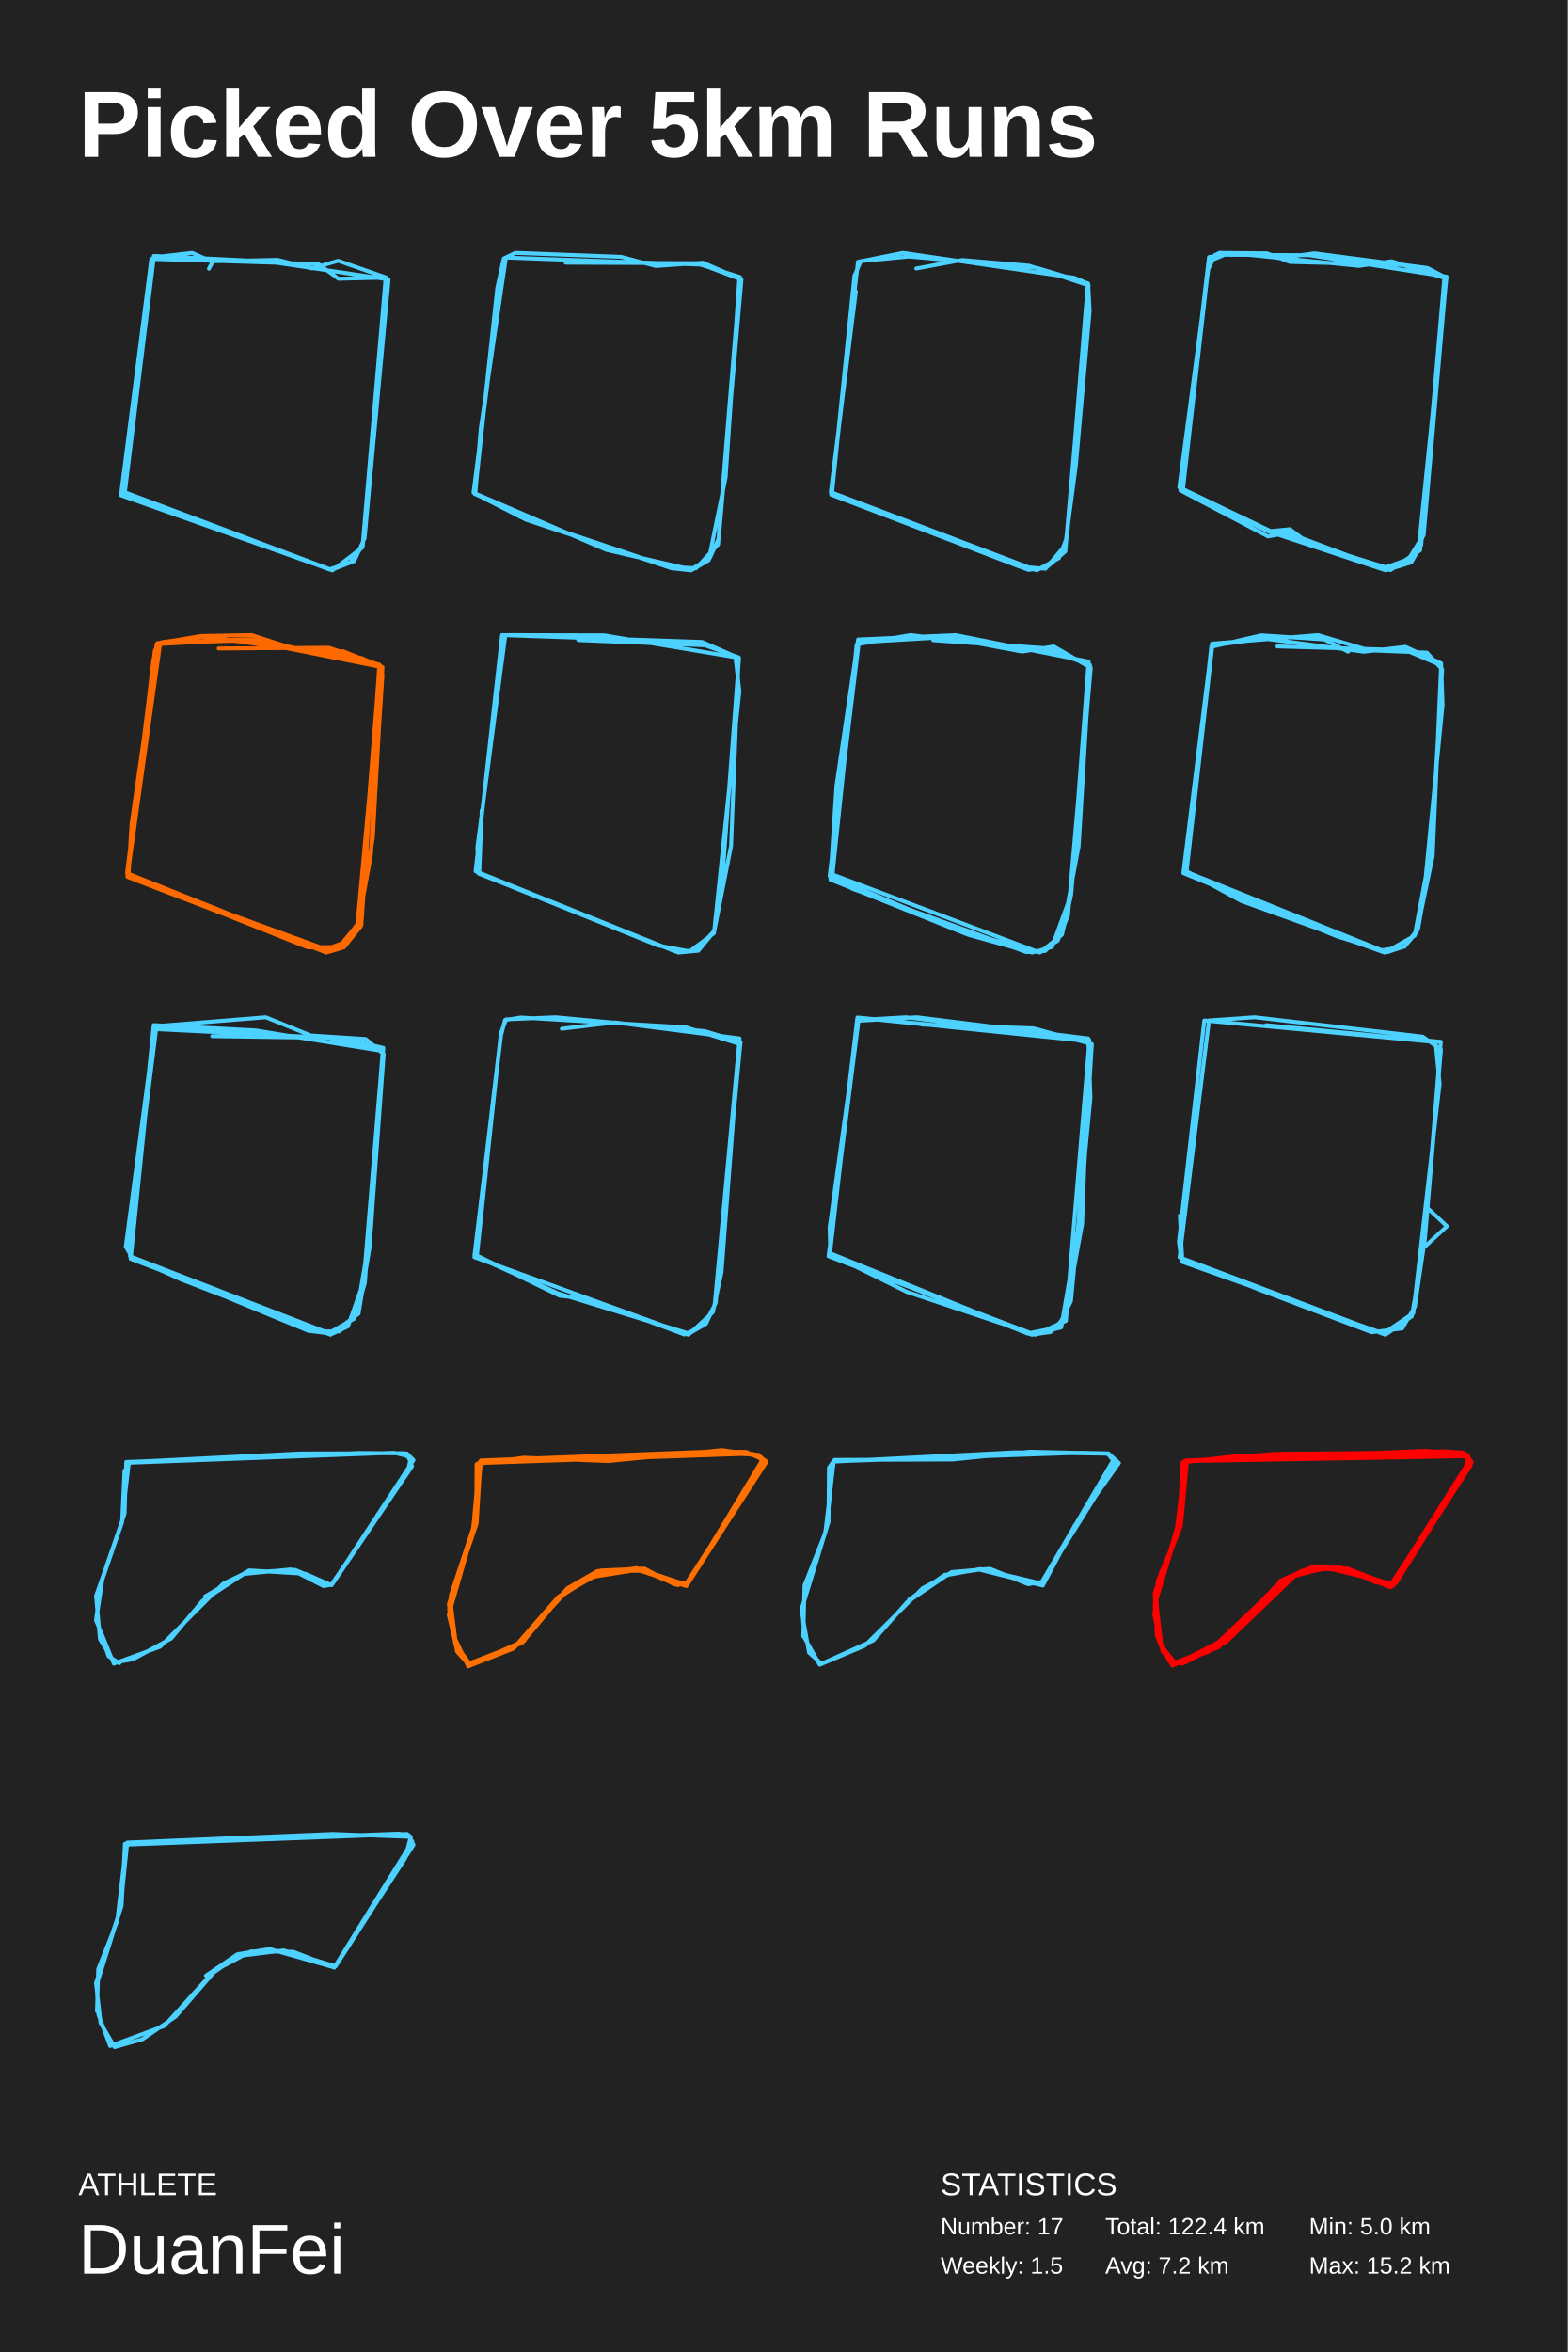
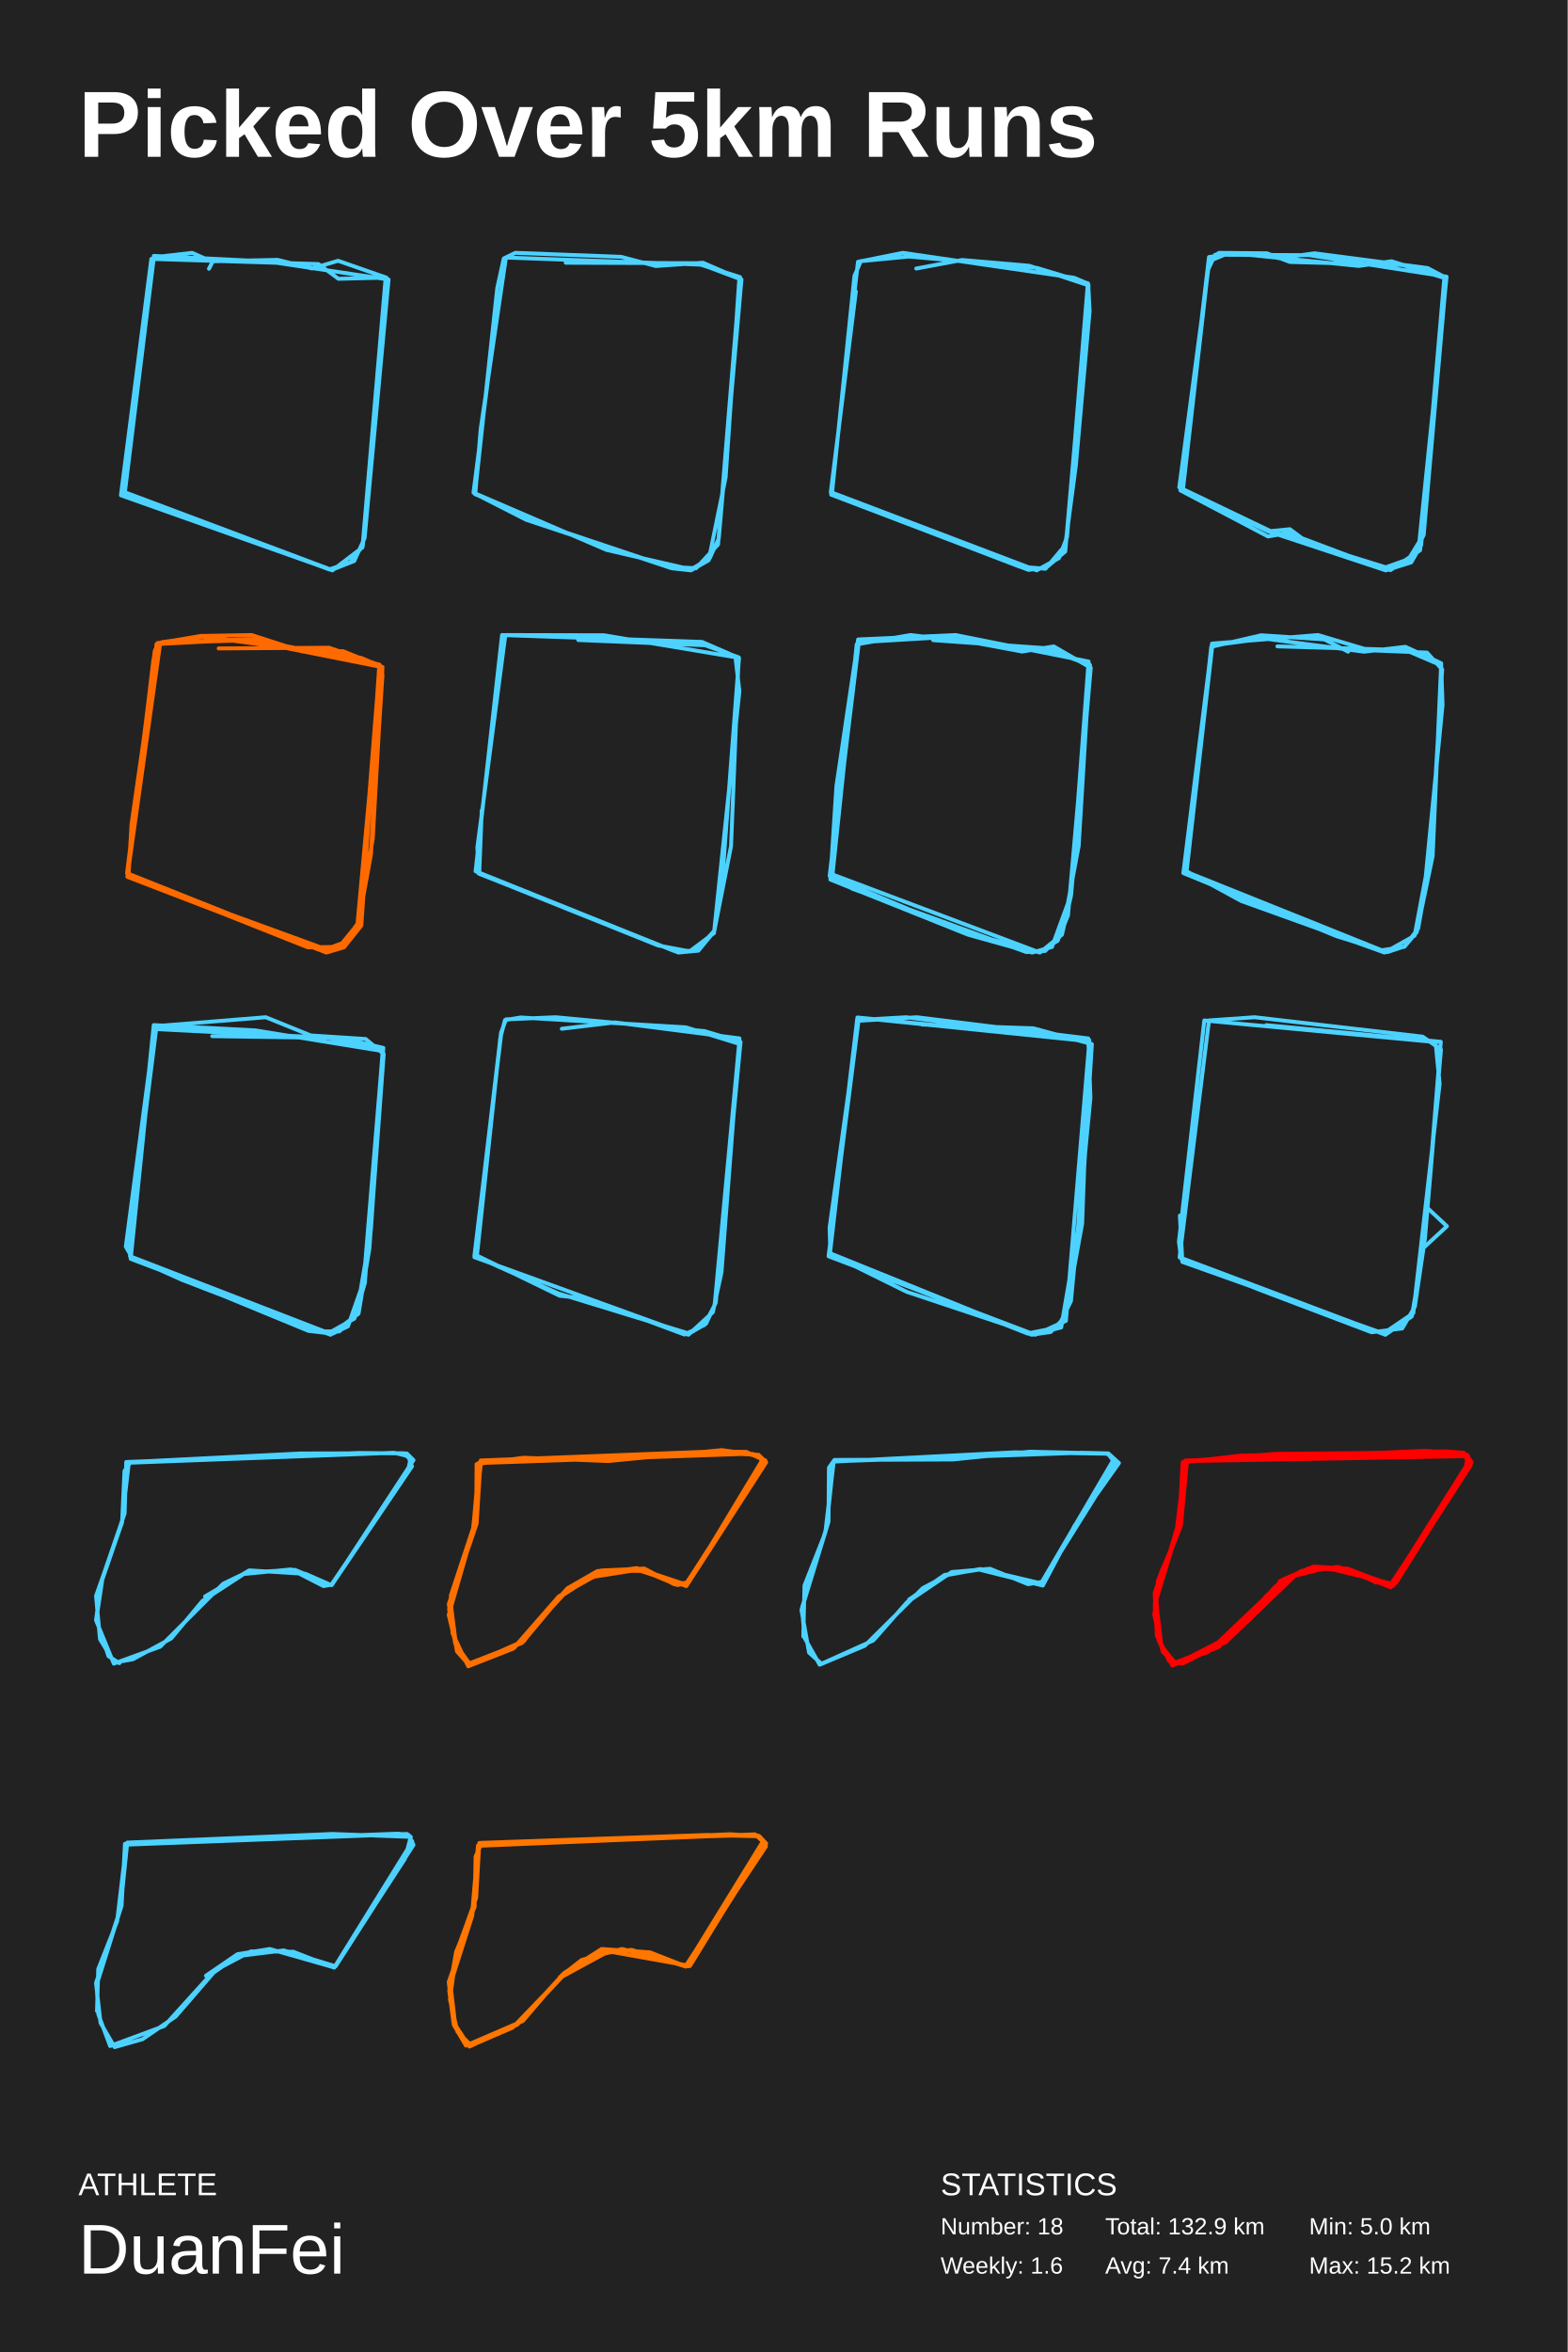
<svg xmlns="http://www.w3.org/2000/svg" baseProfile="full" height="300mm" version="1.1" viewBox="0,0,200,300" width="200mm">
  <defs />
  <rect fill="#222222" height="300" width="200" x="0" y="0" />
  <text fill="#FFFFFF" style="font-size:12px; font-family:Arial; font-weight:bold;" x="10" y="20">Picked Over 5km Runs</text>
  <text fill="#FFFFFF" style="font-size:4px; font-family:Arial" x="10" y="280">ATHLETE</text>
  <text fill="#FFFFFF" style="font-size:9px; font-family:Arial" x="10" y="290">DuanFei</text>
  <text fill="#FFFFFF" style="font-size:4px; font-family:Arial" x="120" y="280">STATISTICS</text>
-   <text fill="#FFFFFF" style="font-size:3px; font-family:Arial" x="120" y="285">Number: 17</text>
-   <text fill="#FFFFFF" style="font-size:3px; font-family:Arial" x="120" y="290">Weekly: 1.5</text>
-   <text fill="#FFFFFF" style="font-size:3px; font-family:Arial" x="141" y="285">Total: 122.4 km</text>
-   <text fill="#FFFFFF" style="font-size:3px; font-family:Arial" x="141" y="290">Avg: 7.2 km</text>
+   <text fill="#FFFFFF" style="font-size:3px; font-family:Arial" x="120" y="285">Number: 18</text>
+   <text fill="#FFFFFF" style="font-size:3px; font-family:Arial" x="120" y="290">Weekly: 1.6</text>
+   <text fill="#FFFFFF" style="font-size:3px; font-family:Arial" x="141" y="285">Total: 132.9 km</text>
+   <text fill="#FFFFFF" style="font-size:3px; font-family:Arial" x="141" y="290">Avg: 7.4 km</text>
  <text fill="#FFFFFF" style="font-size:3px; font-family:Arial" x="167" y="285">Min: 5.0 km</text>
  <text fill="#FFFFFF" style="font-size:3px; font-family:Arial" x="167" y="290">Max: 15.2 km</text>
  <polyline fill="none" points="26.657,34.278 27.159,33.324 35.421,33.145 39.803,34.248 43.136,33.264 49.207,35.382 46.24,69.827 42.405,72.75 15.428,63.177 19.308,33.025 40.625,33.682 43.181,35.56 49.298,35.411 46.285,69.619 44.688,71.736 41.994,72.631 15.748,62.789 19.628,32.638 34.189,33.354 49.572,35.65 46.513,68.635 45.19,71.557 42.314,72.69 15.93,62.789 19.628,32.817 24.512,32.25 26.612,33.175" stroke="#4dd2ff" stroke-linecap="round" stroke-linejoin="round" stroke-width="0.5" />
  <polyline fill="none" points="72.17,33.511 89.034,33.571 94.318,35.553 92.572,60.892 90.412,71.459 88.161,72.75 85.679,72.48 67.115,66.295 60.636,62.993 61.325,54.737 64.542,32.85 89.355,33.751 94.41,35.342 91.607,69.448 88.804,72.48 85.266,72.3 70.837,67.466 60.59,63.023 63.439,36.753 64.266,32.971 65.737,32.25 79.246,32.76 83.657,33.931 89.677,33.511 94.594,35.643 91.699,68.667 90.55,71.189 88.161,72.63 77.362,70.138 60.406,62.843 62.888,43.509" stroke="#4dd2ff" stroke-linecap="round" stroke-linejoin="round" stroke-width="0.5" />
  <polyline fill="none" points="116.891,34.252 122.748,33.162 131.307,33.898 138.875,36.4 135.902,70.337 133.515,72.367 131.217,72.691 106.035,63.096 109.458,33.398 115.18,32.25 137.028,35.429 138.83,36.194 139.01,39.697 137.254,59.358 135.902,69.542 133.379,72.544 130.091,72.279 106.125,63.096 109.008,35.193 109.819,33.31 115.945,32.721 132.253,34.163 138.785,36.135 136.127,68.512 135.091,71.19 132.253,72.75 105.99,62.772 109.188,37.166" stroke="#4dd2ff" stroke-linecap="round" stroke-linejoin="round" stroke-width="0.5" />
  <polyline fill="none" points="163.095,32.936 167.705,32.31 182.13,34.189 184.275,35.322 181.308,69.529 180.03,71.736 176.789,72.75 161.771,67.77 150.908,62.521 154.24,33.324 156.796,32.25 173.366,33.92 177.519,33.324 184.503,35.471 181.628,68.247 179.802,71.706 176.835,72.69 164.328,67.978 161.771,68.426 150.588,62.551 154.285,33.115 155.518,32.25 161.634,32.31 164.556,33.413 178.934,33.801 184.503,35.531 181.171,70.185 177.382,72.72 166.929,69.261 164.556,67.501 162.091,67.74 150.451,62.163 154.148,34.338 155.016,32.489 167.021,32.548 184.549,35.292 181.08,69.082 179.71,71.319 176.789,72.362 162.137,67.8 150.725,62.431 154.24,32.787 155.883,32.548" stroke="#4dd2ff" stroke-linecap="round" stroke-linejoin="round" stroke-width="0.5" />
  <polyline fill="none" points="27.895,82.707 41.975,82.62 48.44,84.819 45.827,117.624 44.41,120.054 41.71,121.124 16.25,111.838 19.97,82.157 29.356,81.665 46.093,83.922 48.572,84.992 48.794,86.063 47.288,109.177 45.694,117.942 44.233,120.198 42.551,121.124 39.053,120.603 16.383,111.896 16.782,105.127 20.102,82.013 31.526,81.665 48.528,85.05 47.333,108.887 45.65,117.855 43.259,120.777 39.274,120.835 16.295,111.694 19.571,84.153 20.501,81.955 31.969,81.521 48.395,84.761 46.093,118.058 43.879,120.835 41.621,121.5 16.206,111.375 19.748,82.996 20.501,81.984 25.637,81.116 32.102,81.0 38.566,83.083 43.746,83.054 48.794,85.079 47.554,106.949 45.739,117.653 43.481,120.748 40.647,121.124 16.339,111.433 19.793,82.88 20.722,81.897 25.814,81.203 44.588,83.546 48.617,85.05 45.606,117.913 44.41,120.025 41.444,121.124 16.25,111.809 20.412,82.215" stroke="#ff6a00" stroke-linecap="round" stroke-linejoin="round" stroke-width="0.5" />
  <polyline fill="none" points="73.773,81.635 89.93,82.301 94.235,83.843 93.263,107.92 91.134,118.717 88.773,121.288 85.902,121.258 60.672,111.126 64.052,81.0 89.56,81.877 93.819,83.722 94.328,88.169 91.087,119.02 87.986,121.349 83.958,120.593 61.042,111.398 60.904,108.071 64.468,81.0 77.06,81.03 94.282,83.904 92.013,113.908 91.087,118.838 89.097,121.258 86.55,121.5 61.135,111.458 61.459,103.353" stroke="#4dd2ff" stroke-linecap="round" stroke-linejoin="round" stroke-width="0.5" />
  <polyline fill="none" points="119.051,81.652 133.981,82.72 139.018,84.766 137.611,107.921 135.524,119.039 133.346,121.292 130.94,121.441 108.705,113.347 105.982,111.509 109.567,81.919 120.549,81.267 130.396,83.105 134.435,82.453 139.154,85.181 136.658,114.088 134.208,120.788 131.667,121.5 123.498,119.217 105.937,112.191 106.708,100.272 109.476,81.563 121.91,81.0 138.882,84.38 136.613,114.355 135.478,119.217 132.665,121.5 106.209,111.538 109.295,82.186 116.147,81.0 134.616,83.194 139.063,84.825 136.25,116.756 134.934,119.988 132.529,121.47 122.545,118.743 105.846,111.746 108.024,92.83" stroke="#4dd2ff" stroke-linecap="round" stroke-linejoin="round" stroke-width="0.5" />
  <polyline fill="none" points="162.966,82.444 179.297,82.916 183.854,84.861 182.771,109.209 180.741,118.906 179.162,120.763 176.275,121.205 151.372,111.213 154.665,82.326 161.252,81.442 174.019,83.122 179.297,82.503 183.854,84.596 184.035,89.902 181.643,114.338 180.922,118.435 179.207,120.704 176.997,121.441 170.5,119.407 150.965,111.361 154.62,82.091 168.154,81.0 174.696,82.945 182.049,83.24 183.989,85.392 182.591,108.089 180.47,119.348 176.636,121.5 158.364,114.927 151.326,111.095 154.53,82.503 160.891,81.029 168.966,81.56 171.989,83.122" stroke="#4dd2ff" stroke-linecap="round" stroke-linejoin="round" stroke-width="0.5" />
  <polyline fill="none" points="27.076,132.163 43.437,132.405 48.903,133.659 47.324,156.767 45.483,167.712 43.295,169.821 40.244,169.818 23.243,163.257 16.839,160.387 16.049,159.008 19.72,131.253 41.814,132.368 48.821,134.033 46.546,163.645 45.217,168.184 41.939,170.03 16.58,160.233 19.614,130.752 32.597,131.428 48.836,134.066 46.4,163.445 44.389,169.178 42.42,170.114 39.343,169.75 16.687,160.411 16.451,158.95 19.968,130.877 33.905,129.75 39.649,132.073 46.65,132.527 48.951,134.446 47.123,159.266 45.74,167.555 42.168,170.25 16.671,160.568 19.462,133.29" stroke="#4dd2ff" stroke-linecap="round" stroke-linejoin="round" stroke-width="0.5" />
  <polyline fill="none" points="71.673,131.219 78.464,130.41 94.339,132.448 92.045,162.276 90.944,167.372 87.824,170.25 60.523,160.358 63.919,131.729 64.561,130.02 70.893,129.75 89.888,131.519 94.477,132.898 91.311,166.173 90.072,168.841 87.915,170.1 71.214,164.974 60.523,160.178 63.919,132.058 64.423,130.11 66.442,129.78 87.502,131.039 94.293,133.138 91.173,166.473 89.842,169.021 87.319,170.22 75.068,165.664 71.398,165.274 60.845,160.148 63.827,132.388" stroke="#4dd2ff" stroke-linecap="round" stroke-linejoin="round" stroke-width="0.5" />
  <polyline fill="none" points="117.622,130.682 131.842,131.163 139.297,133.178 137.824,156.901 135.892,167.965 134.051,169.889 131.612,170.25 105.887,159.847 109.339,130.111 115.597,129.75 138.929,132.667 138.054,156.089 135.846,168.236 133.775,169.949 131.106,170.1 105.749,160.088 109.385,129.78 138.975,132.667 137.548,156.66 135.385,169.318 131.934,170.19 115.689,164.778 105.933,159.967 105.841,156.57 109.569,129.81 138.975,132.817 135.984,168.476 132.072,170.25 105.703,160.238 109.523,130.201 116.978,129.75 138.837,132.456 139.113,140.033 136.628,165.951 134.971,169.318 131.612,169.979" stroke="#4dd2ff" stroke-linecap="round" stroke-linejoin="round" stroke-width="0.5" />
  <polyline fill="none" points="161.531,130.756 183.812,132.882 182.1,154.07 184.596,156.408 181.601,159.172 180.115,167.904 176.738,170.25 150.486,160.372 154.238,130.158 160.063,129.75 181.502,132.228 183.832,133.866 181.792,157.93 180.501,166.673 178.887,169.443 174.991,169.932 160.66,164.501 150.673,160.547 150.404,158.37 153.642,130.162 183.143,132.918 183.662,138.24 180.303,167.495 176.49,170.082 150.841,160.956 150.525,155.046" stroke="#4dd2ff" stroke-linecap="round" stroke-linejoin="round" stroke-width="0.5" />
  <polyline fill="none" points="26.159,203.631 31.796,200.303 38.976,200.743 42.24,202.174 51.977,187.896 52.371,186.117 51.41,185.361 38.321,185.394 16.443,186.496 15.537,194.294 12.255,203.557 12.755,209.074 14.581,212.06 16.947,211.645 21.835,208.987 25.828,204.201 31.106,200.764 37.12,200.179 41.278,202.307 42.363,202.113 52.564,187.03 52.079,185.738 50.275,185.302 16.595,186.569 15.881,187.627 15.579,194.151 12.88,201.983 12.25,206.662 14.52,212.198 20.427,210.04 28.467,202.01 31.439,200.572 37.628,200.235 42.302,202.194 52.75,186.236 51.898,185.391 45.758,185.327 16.104,186.479 15.897,193.044 13.096,201.192 12.283,206.579 13.841,211.242 15.232,212.14" stroke="#4dd2ff" stroke-linecap="round" stroke-linejoin="round" stroke-width="0.5" />
  <polyline fill="none" points="71.369,203.74 76.685,200.32 82.209,200.072 86.043,202.091 87.836,201.836 97.296,186.158 95.206,185.186 90.396,185.16 61.33,186.287 60.292,195.454 57.25,205.981 58.277,210.293 59.744,212.218 66.596,209.564 72.119,202.947 74.824,201.26 81.702,200.176 87.458,202.094 97.692,186.594 96.776,185.607 92.09,184.964 77.587,186.355 66.783,185.937 60.805,186.749 60.745,193.847 57.255,204.625 58.298,210.64 59.924,212.466 65.602,210.187 72.397,202.586 76.221,200.387 81.048,200.143 87.391,202.226 97.658,186.296 96.109,185.459 89.942,185.224 61.111,186.561 60.389,194.838 57.293,205.269 58.092,209.683 60.016,212.359 65.76,210.004 72.376,202.878 77.319,200.309 82.245,200.378 87.557,202.308 97.75,186.516 96.775,185.564 91.296,185.314 61.348,186.592 60.565,194.287 57.517,203.51 57.74,208.348 59.731,212.536 65.465,210.289 71.294,203.617 76.558,200.645 81.246,200.01 86.424,202.173 87.61,201.96 97.347,187.08 97.015,185.852 95.336,185.432 61.288,186.607 60.806,194.337 57.453,204.166 58.213,210.062 59.902,212.381 66.929,209.247" stroke="#ff7000" stroke-linecap="round" stroke-linejoin="round" stroke-width="0.5" />
  <polyline fill="none" points="115.973,204.029 120.512,200.883 124.937,200.204 133.036,202.24 137.092,194.604 142.75,186.611 141.399,185.381 137.931,185.3 106.337,186.399 105.443,194.835 102.317,205.073 102.636,208.894 104.572,212.336 110.332,209.91 117.727,202.562 120.942,200.878 125.085,200.128 132.811,201.96 142.335,186.725 141.344,185.403 131.403,185.164 121.565,186.155 106.456,186.218 105.754,187.197 105.697,194.095 102.25,205.356 103.217,210.792 104.798,212.216 111.408,209.241 115.727,204.357 121.412,200.517 126.3,200.099 131.158,202.064 132.924,201.772 142.124,186.073 141.209,185.421 129.447,185.246 106.361,186.431 105.29,195.496 102.636,202.232 102.482,208.718" stroke="#4dd2ff" stroke-linecap="round" stroke-linejoin="round" stroke-width="0.5" />
  <polyline fill="none" points="163.252,201.686 167.597,199.82 171.982,200.087 175.507,201.835 177.886,202.007 187.609,186.929 187.29,185.694 182.446,185.123 151.194,186.307 150.123,195.845 147.726,201.62 147.332,205.232 148.126,209.832 149.811,212.093 155.168,210.191 164.834,201.051 168.861,199.895 177.499,201.99 187.535,186.798 186.708,185.414 181.841,185.061 151.458,186.325 150.368,195.213 147.362,203.098 148.177,210.034 150.066,212.254 157.162,208.582 162.683,202.382 165.912,200.501 170.711,199.863 177.461,202.069 187.75,186.52 187.086,185.515 185.24,185.285 151.195,186.385 150.057,195.713 147.318,204.712 147.874,209.162 149.562,212.439 155.505,210.067 161.724,203.394 165.977,200.383 170.318,199.931 177.442,202.229 187.503,186.268 186.745,185.299 184.402,185.126 158.241,185.67 150.877,186.523 150.495,193.744 147.334,204.423 148.086,209.883 149.695,212.186 156.364,209.48 165.182,201.011 168.816,200.074 172.349,200.436 177.398,202.461 187.665,186.657 187.173,185.611 185.498,185.232 162.718,185.442 151.358,186.364 150.46,195.056 148.058,200.746 147.25,205.921 148.339,210.687 149.957,212.245 155.991,209.469 163.587,201.514 166.962,200.046 172.364,200.254 177.726,202.295 186.884,187.976 187.234,185.657 151.418,186.281 150.301,195.059 147.463,202.726 147.812,209.264 149.537,212.169 154.1,210.733 163.236,202.05 165.792,200.637 170.395,199.89 176.94,202.209 178.08,201.94 187.461,186.928 187.26,185.734 151.431,186.362 150.66,194.579 147.311,203.161 147.594,208.638 149.151,211.86 150.871,212.199 155.688,209.76 163.729,202.272" stroke="#ff0000" stroke-linecap="round" stroke-linejoin="round" stroke-width="0.5" />
  <polyline fill="none" points="26.277,252.003 30.288,249.264 34.406,248.597 42.644,250.952 51.65,237.109 52.409,234.294 42.41,233.924 16.235,235.023 15.365,243.487 12.25,252.935 12.825,258.016 14.619,261.115 18.179,260.104 22.405,257.216 27.247,251.616 30.249,249.512 36.195,248.776 42.816,250.809 52.75,235.321 52.152,234.061 50.821,233.885 15.941,235.182 15.51,243.076 12.324,253.19 12.55,256.937 14.048,260.971 20.961,258.415 27.323,251.385 32.006,248.901 37.422,248.946 42.634,250.975 52.598,234.887 51.928,233.926 16.106,235.285 14.946,245.058 12.533,251.165 12.378,256.515" stroke="#4dd2ff" stroke-linecap="round" stroke-linejoin="round" stroke-width="0.5" />
+   <polyline fill="none" points="71.415,252.189 74.208,249.992 79.355,248.591 87.873,250.795 97.75,235.144 96.884,234.22 90.214,234.052 61.469,235.055 60.677,236.796 60.553,243.213 58.188,248.969 57.316,253.92 57.894,258.269 59.439,260.911 66.693,257.783 71.803,251.812 76.925,248.902 80.596,248.812 87.566,250.789 97.708,235.518 96.712,234.122 94.873,234.04 61.156,235.072 60.179,244.388 57.25,252.81 57.84,257.913 59.834,260.98 65.985,258.253 71.77,252.078 76.733,249.164 80.589,248.71 87.505,250.839 97.358,234.816 96.4,234.039 61.144,235.107 60.745,242.074 58.208,249.088 57.403,255.025 58.365,259.171 60.121,260.903 65.391,258.632 71.567,252.207 77.643,248.901 88.022,250.756 97.538,235.229 96.808,234.188 93.124,233.959 60.982,235.387 60.216,244.257 57.381,253.336 58.086,258.438 59.895,261.041 65.97,258.202 72.017,251.625 76.746,248.599 82.924,249.022 87.458,250.793 97.656,235.179 96.316,233.971 61.083,235.431 60.252,244.324 57.462,253.064 58.088,258.409" stroke="#ff7600" stroke-linecap="round" stroke-linejoin="round" stroke-width="0.5" />
</svg>
